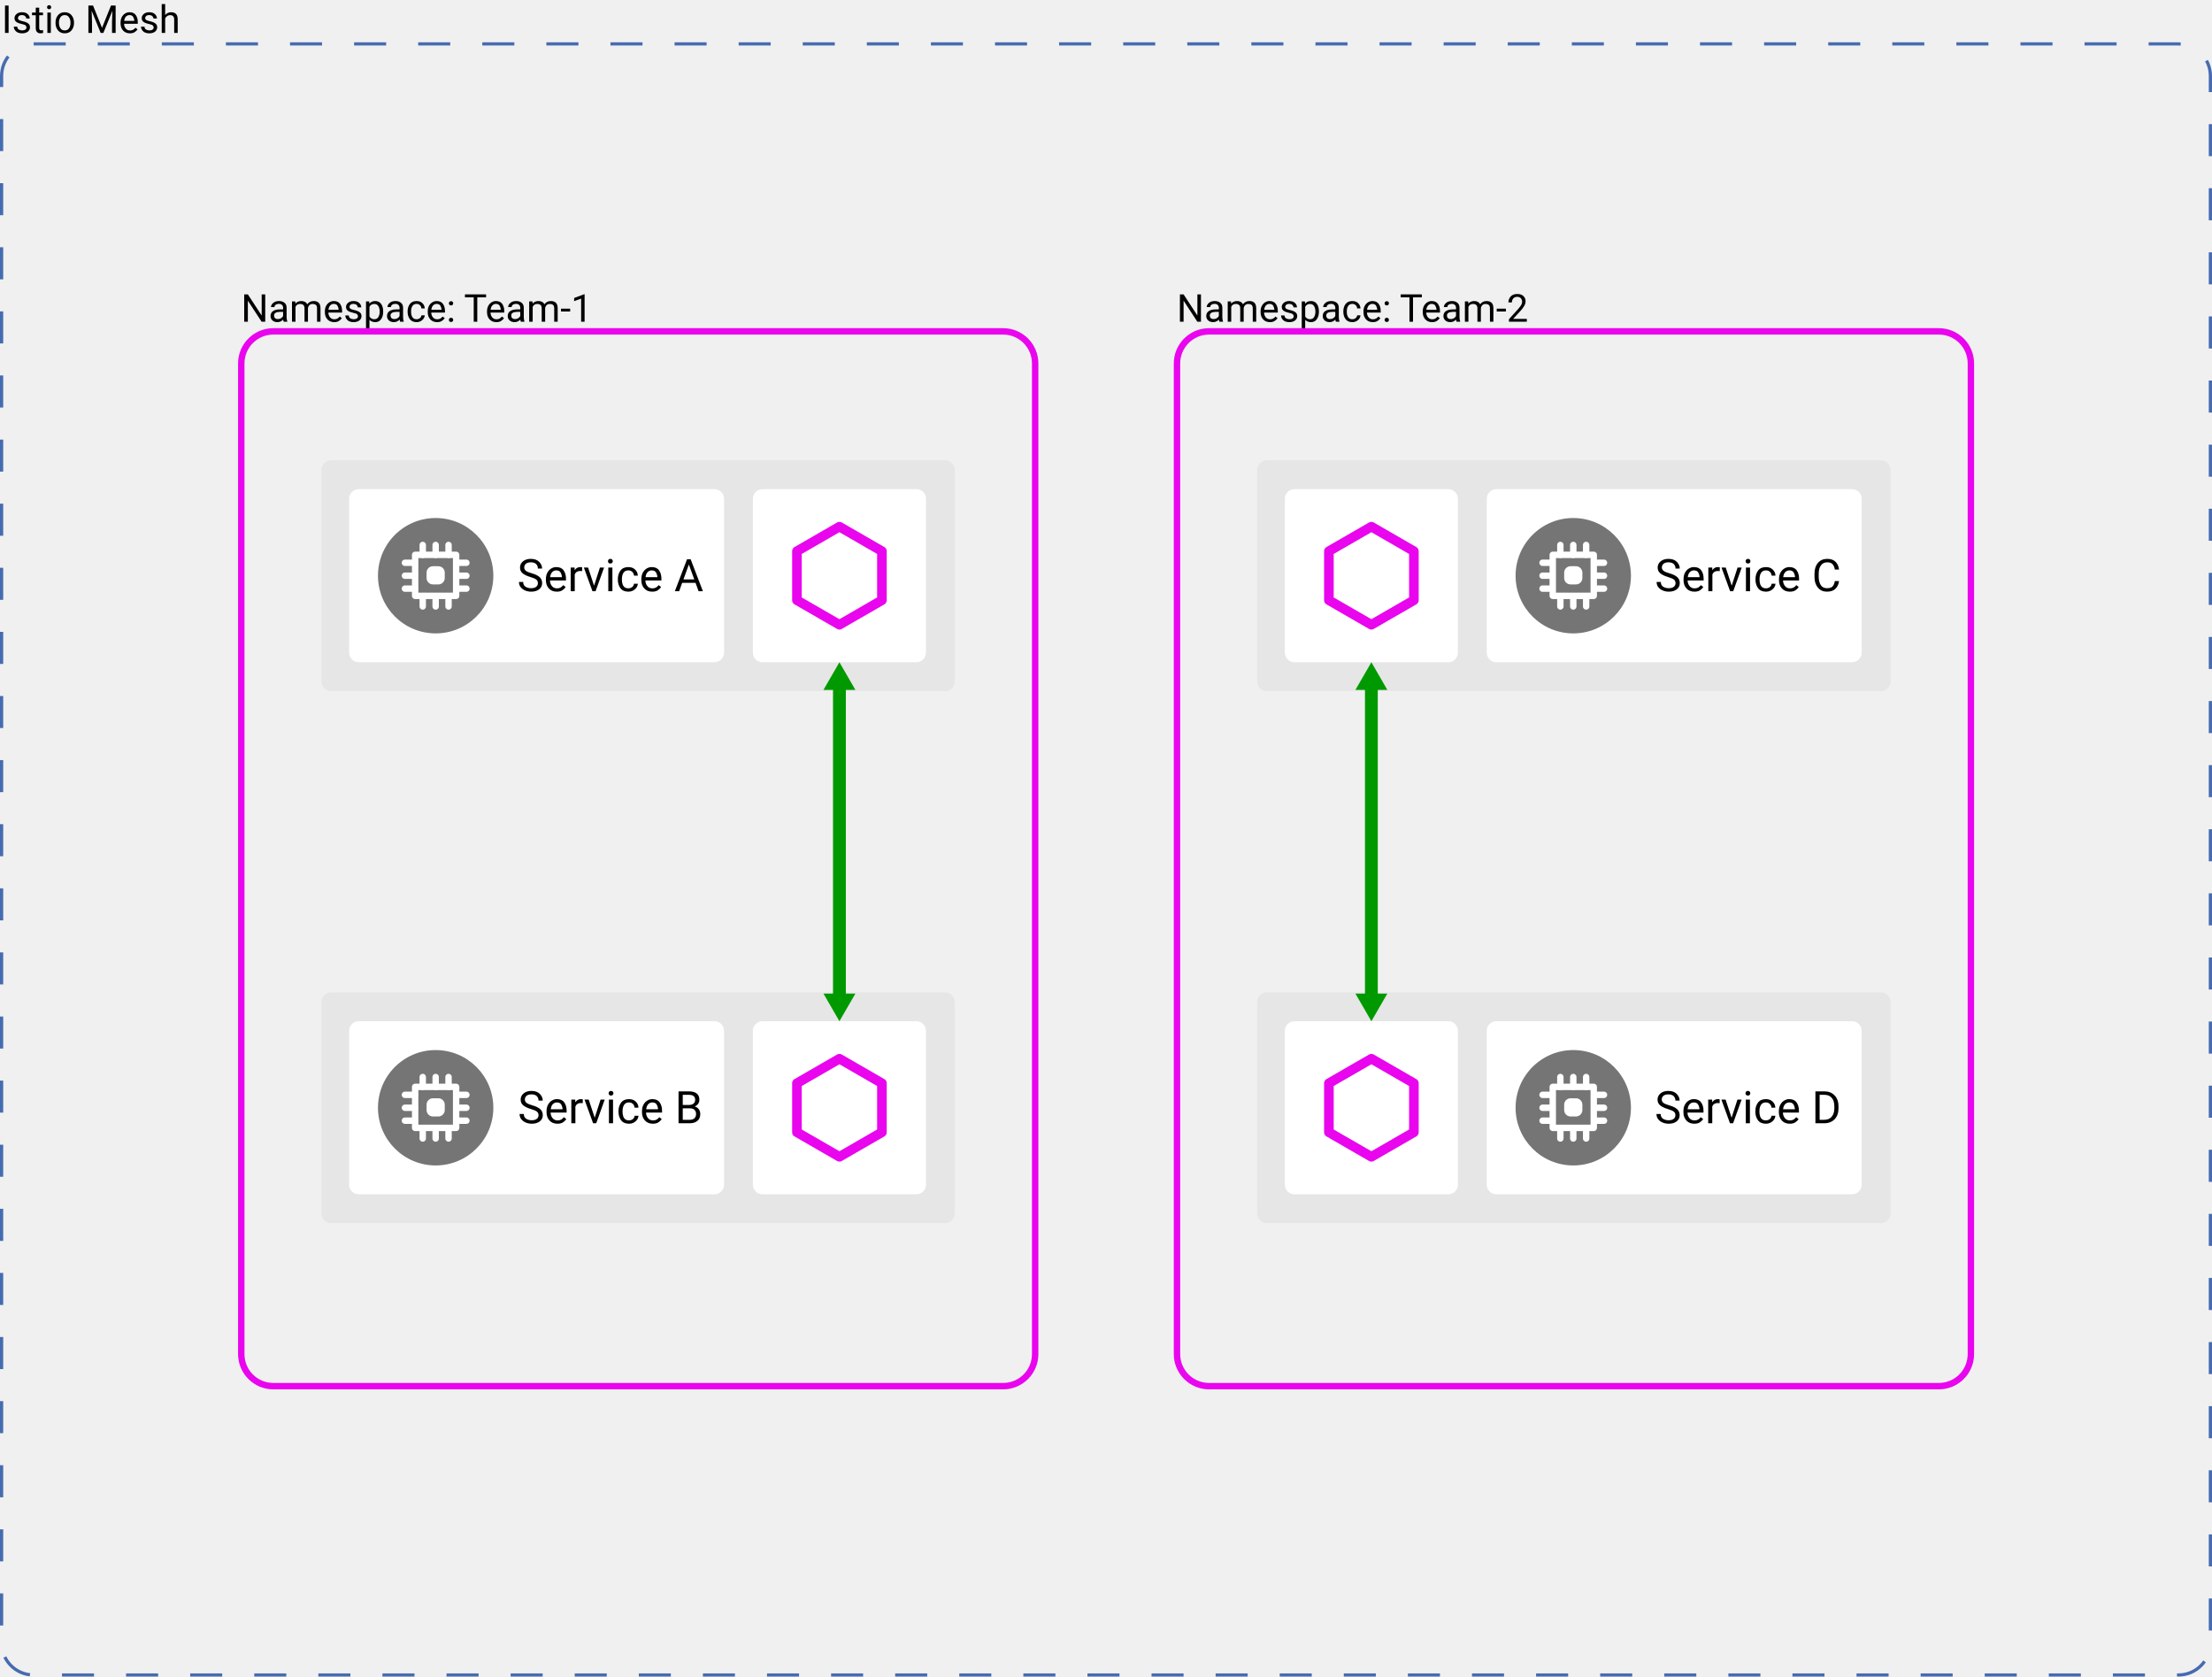
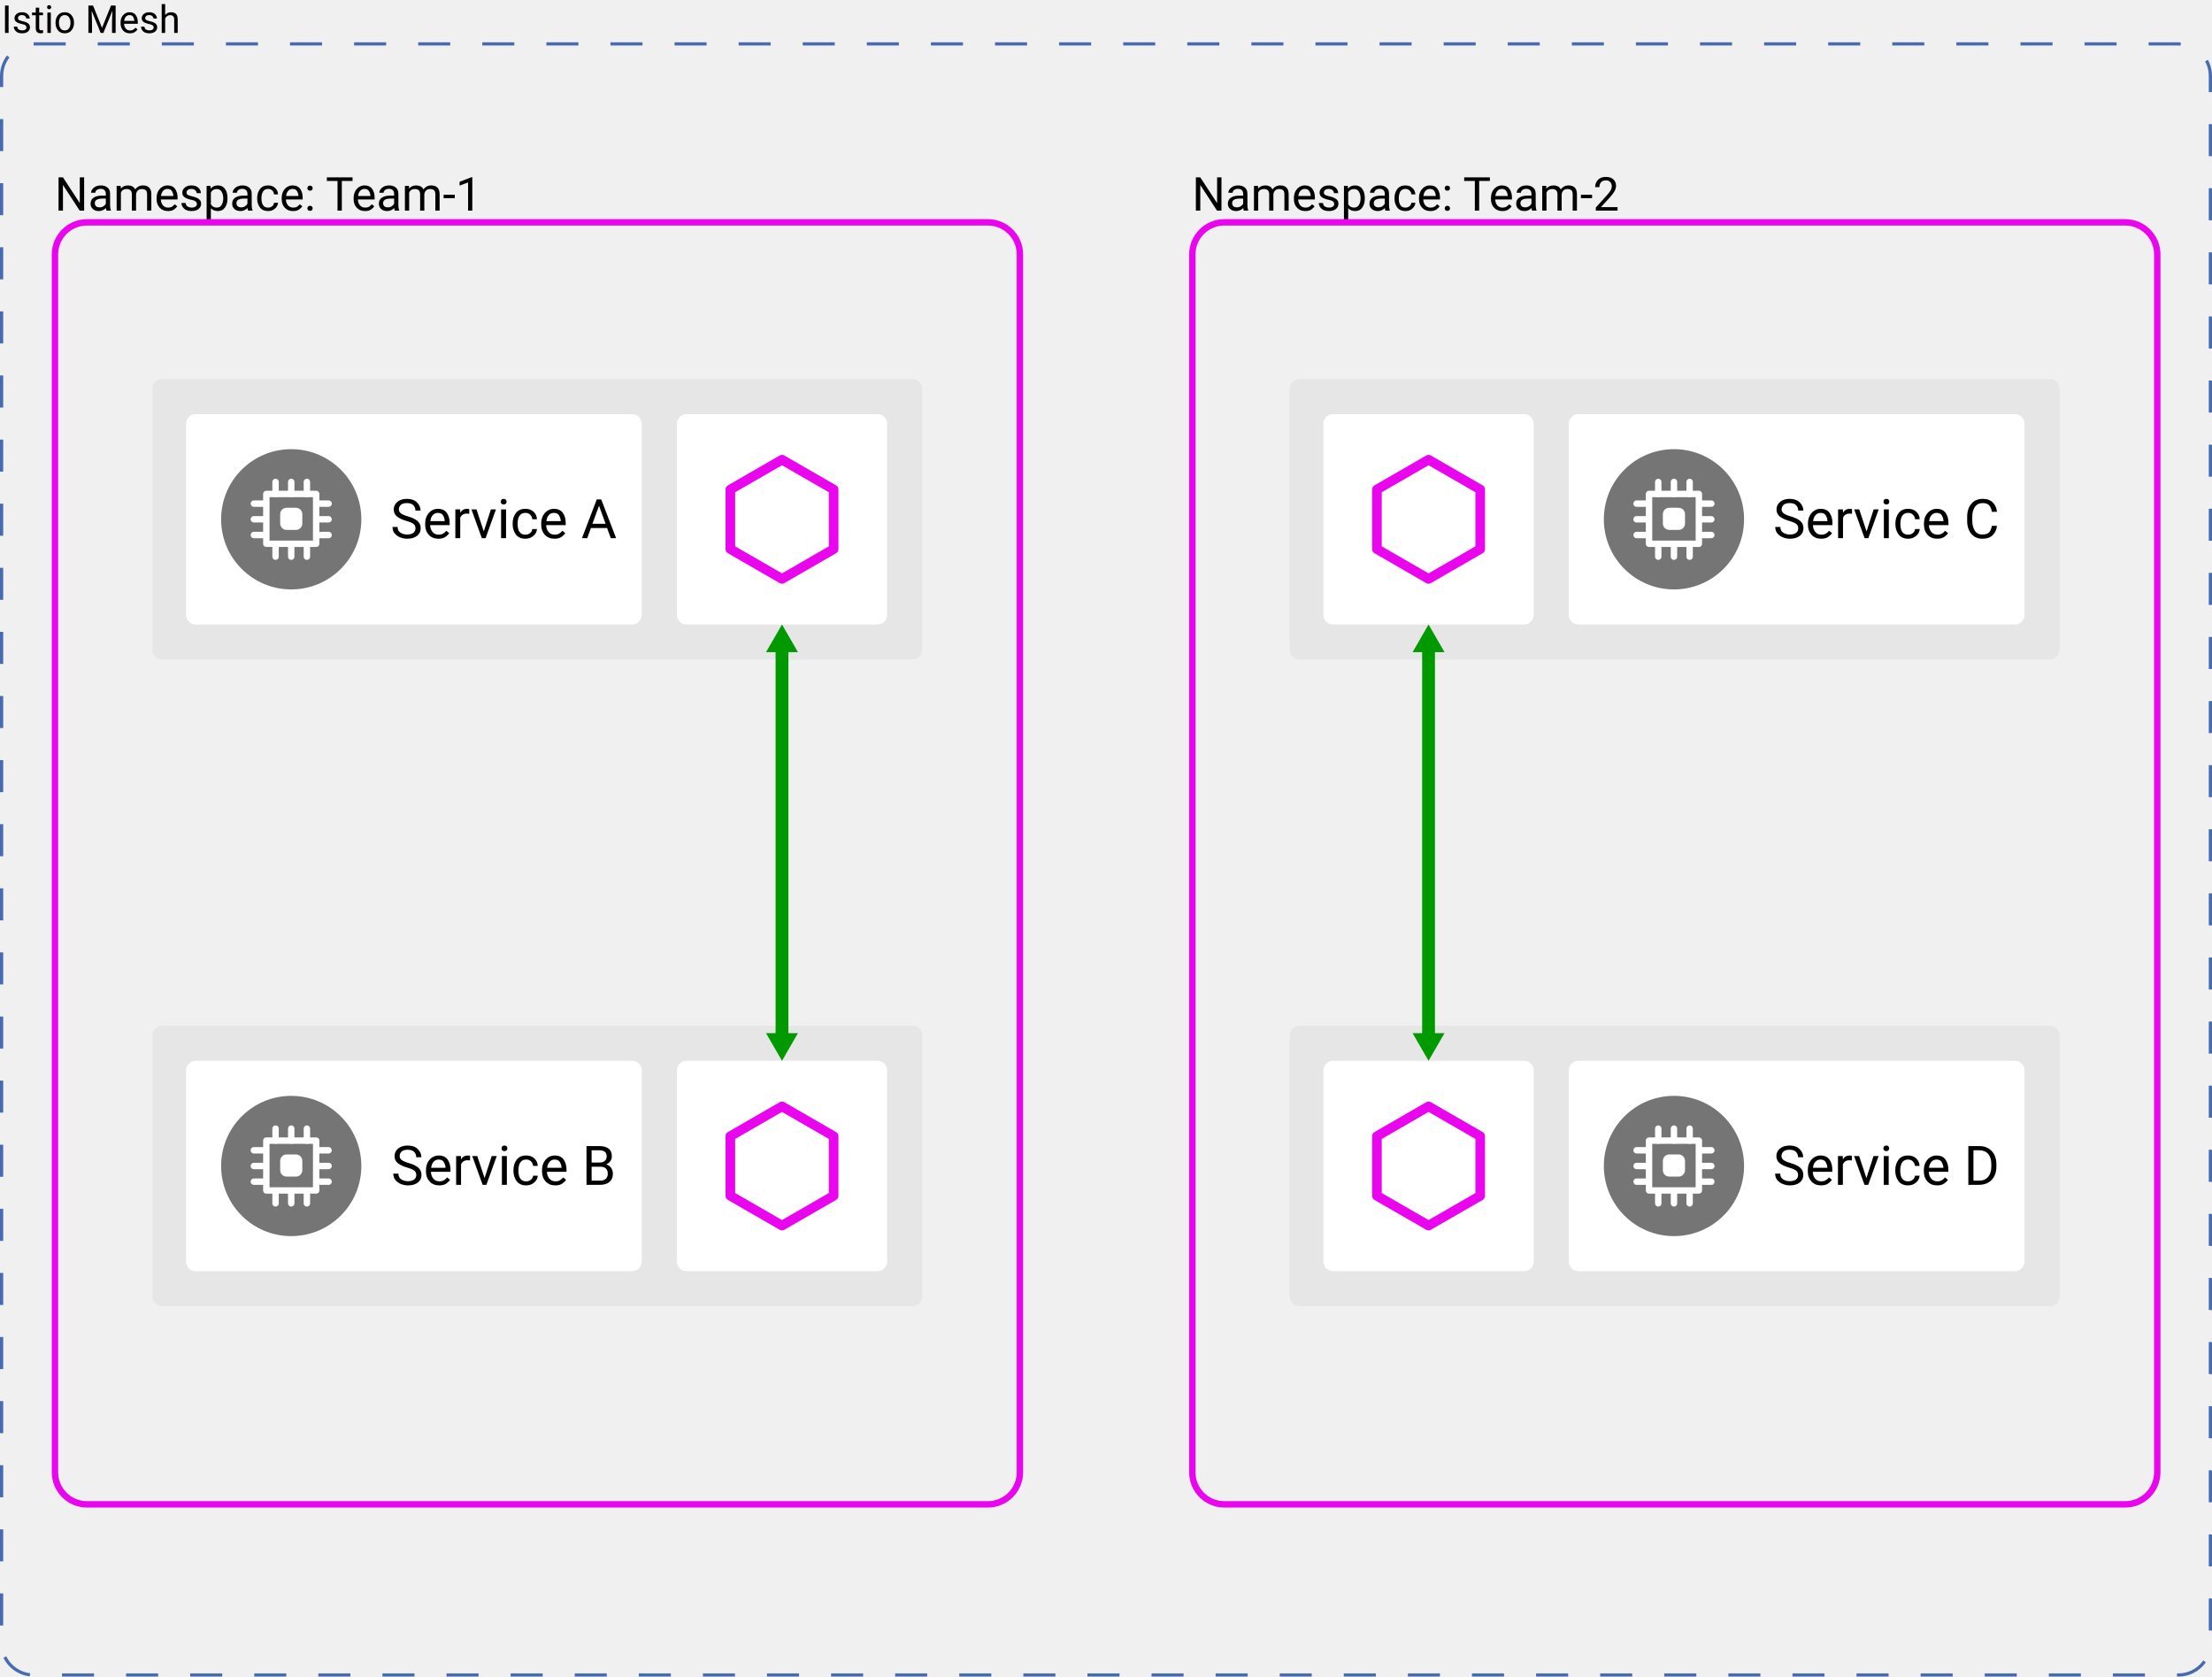
<svg xmlns="http://www.w3.org/2000/svg" viewBox="0 0 690.27 523.1">
  <defs>
-     <style>.a6d4f6ef-b3e4-49cf-9321-685de567a7d5,.aa04398b-f064-48c0-bedb-ba9bb4dc6f99,.afab5d49-d81a-48a4-a733-fe87bb0aeeee,.b31c20d6-c891-48b8-9e10-739155793b92,.b62e9a5b-1a2d-4b4d-9efb-f4cd93141975,.b6e51714-6b7d-49de-9b39-19e3c008ddc9{fill:none;}.b6e51714-6b7d-49de-9b39-19e3c008ddc9{stroke:#466bb0;stroke-dasharray:10 10;}.a6d4f6ef-b3e4-49cf-9321-685de567a7d5,.aa04398b-f064-48c0-bedb-ba9bb4dc6f99,.b62e9a5b-1a2d-4b4d-9efb-f4cd93141975,.b6e51714-6b7d-49de-9b39-19e3c008ddc9{stroke-linejoin:round;}.ab2e90ef-6281-4976-afd5-7d3b42479a5c{font-size:12px;}.ab2e90ef-6281-4976-afd5-7d3b42479a5c,.b17b2336-7744-494c-9197-24c136c1729b{font-family:Roboto-Regular, Roboto;}.bf3e1fd7-a00f-4f98-8138-fd24aa9cffa9{letter-spacing:-0.03em;}.aec444d1-e671-4af0-9e83-c16998053981{letter-spacing:-0.04em;}.aa04398b-f064-48c0-bedb-ba9bb4dc6f99,.b62e9a5b-1a2d-4b4d-9efb-f4cd93141975{stroke:#e905ee;}.a6d4f6ef-b3e4-49cf-9321-685de567a7d5,.aa04398b-f064-48c0-bedb-ba9bb4dc6f99,.b31c20d6-c891-48b8-9e10-739155793b92{stroke-width:2px;}.fe2757fe-84c5-4007-958a-c83a3ea82180{fill:#e6e6e6;}.a945b0d4-4936-4e3a-bd53-fb086df42027{fill:#fff;}.b62e9a5b-1a2d-4b4d-9efb-f4cd93141975{stroke-width:3px;}.b17b2336-7744-494c-9197-24c136c1729b{font-size:14px;}.fec7e6d3-27cc-482b-a157-14935bbf0c67{letter-spacing:0.01em;}.b7c526d8-f732-4861-9519-c33fbc2246fa{fill:#757575;}.a6d4f6ef-b3e4-49cf-9321-685de567a7d5,.b31c20d6-c891-48b8-9e10-739155793b92{stroke:#fff;}.b31c20d6-c891-48b8-9e10-739155793b92{stroke-linecap:round;}.afab5d49-d81a-48a4-a733-fe87bb0aeeee,.b31c20d6-c891-48b8-9e10-739155793b92{stroke-miterlimit:10;}.afab5d49-d81a-48a4-a733-fe87bb0aeeee{stroke:#090;stroke-width:4px;}.f539fad7-90a9-405c-ac5e-5321701d5c70{fill:#090;}</style>
+     <style>.afd8a6b3-85b9-45bf-8099-5b5e99a801c4,.b4b970f4-7e1f-4a09-85b6-8a3d675b11e4,.e5aa0623-8d0e-4d72-8ba2-95d8d3cde74a,.f5039190-b387-432f-a20c-1a4ae4212035,.f695ebd2-7d89-48a1-99c3-59f765395828,.fb99ed29-9269-43c6-a5ac-6e7b8e5b7a17{fill:none;}.b4b970f4-7e1f-4a09-85b6-8a3d675b11e4{stroke:#466bb0;stroke-dasharray:10 10;}.afd8a6b3-85b9-45bf-8099-5b5e99a801c4,.b4b970f4-7e1f-4a09-85b6-8a3d675b11e4,.f5039190-b387-432f-a20c-1a4ae4212035,.f695ebd2-7d89-48a1-99c3-59f765395828{stroke-linejoin:round;}.f14256bd-9428-46b1-8922-620438ee8ce5{font-size:12px;}.a5fd5a60-64a8-4ae1-b422-b20e84511628,.f14256bd-9428-46b1-8922-620438ee8ce5,.f5e1b3c6-e8b5-48d2-9f19-9e1bb9dbbd6a{font-family:Roboto-Regular, Roboto;}.f5e1b3c6-e8b5-48d2-9f19-9e1bb9dbbd6a{font-size:14.59px;}.e0c8d695-0878-4249-a480-41c9274cee7b{letter-spacing:-0.03em;}.b130beb6-88f9-4f2c-ace1-c70063731c00{letter-spacing:-0.04em;}.afd8a6b3-85b9-45bf-8099-5b5e99a801c4,.f695ebd2-7d89-48a1-99c3-59f765395828{stroke:#e905ee;}.afd8a6b3-85b9-45bf-8099-5b5e99a801c4,.f5039190-b387-432f-a20c-1a4ae4212035,.fb99ed29-9269-43c6-a5ac-6e7b8e5b7a17{stroke-width:2px;}.f475f57f-6461-412f-99b0-e410dba30326{fill:#e6e6e6;}.a0360abd-bd50-4b43-a0a7-ec8d15d6815f{fill:#fff;}.f695ebd2-7d89-48a1-99c3-59f765395828{stroke-width:3px;}.a5fd5a60-64a8-4ae1-b422-b20e84511628{font-size:17.02px;}.b579c93e-9b47-4dc2-8c20-32c2f0b8a961{letter-spacing:0.01em;}.b67965de-3d20-4135-adf2-0d2e8bf82d70{fill:#757575;}.f5039190-b387-432f-a20c-1a4ae4212035,.fb99ed29-9269-43c6-a5ac-6e7b8e5b7a17{stroke:#fff;}.fb99ed29-9269-43c6-a5ac-6e7b8e5b7a17{stroke-linecap:round;}.e5aa0623-8d0e-4d72-8ba2-95d8d3cde74a,.fb99ed29-9269-43c6-a5ac-6e7b8e5b7a17{stroke-miterlimit:10;}.e5aa0623-8d0e-4d72-8ba2-95d8d3cde74a{stroke:#090;stroke-width:4px;}.a1207f60-b91c-4b73-b0c7-02eb29f0c19e{fill:#090;}</style>
  </defs>
-   <g id="ec1c4d9f-c614-48dd-a163-96eff4fe9bda" data-name="iso-ns">
-     <rect class="b6e51714-6b7d-49de-9b39-19e3c008ddc9" x="0.5" y="13.7" width="689.27" height="508.9" rx="10" />
-     <text class="ab2e90ef-6281-4976-afd5-7d3b42479a5c" transform="translate(0.48 10.27)">Istio Mesh</text>
-     <text class="ab2e90ef-6281-4976-afd5-7d3b42479a5c" transform="translate(75.22 100.38)">Namespace:<tspan class="bf3e1fd7-a00f-4f98-8138-fd24aa9cffa9" x="66.95" y="0"> </tspan>
-       <tspan class="aec444d1-e671-4af0-9e83-c16998053981" x="69.58" y="0">T</tspan>
-       <tspan x="76.21" y="0">eam-1</tspan>
+   <g id="eecedede-7b1f-43fc-a8e3-49a8924904b9" data-name="iso-ns">
+     <rect class="b4b970f4-7e1f-4a09-85b6-8a3d675b11e4" x="0.5" y="13.7" width="689.27" height="508.9" rx="10" />
+     <text class="f14256bd-9428-46b1-8922-620438ee8ce5" transform="translate(0.48 10.27)">Istio Mesh</text>
+     <text class="f5e1b3c6-e8b5-48d2-9f19-9e1bb9dbbd6a" transform="translate(17.07 65.71)">Namespace:<tspan class="e0c8d695-0878-4249-a480-41c9274cee7b" x="81.37" y="0"> </tspan>
+       <tspan class="b130beb6-88f9-4f2c-ace1-c70063731c00" x="84.57" y="0">T</tspan>
+       <tspan x="92.63" y="0">eam-1</tspan>
    </text>
-     <rect class="aa04398b-f064-48c0-bedb-ba9bb4dc6f99" x="75.29" y="103.39" width="247.74" height="329.09" rx="10" />
-     <text class="ab2e90ef-6281-4976-afd5-7d3b42479a5c" transform="translate(367.22 100.38)">Namespace:<tspan class="bf3e1fd7-a00f-4f98-8138-fd24aa9cffa9" x="66.95" y="0"> </tspan>
-       <tspan class="aec444d1-e671-4af0-9e83-c16998053981" x="69.58" y="0">T</tspan>
-       <tspan x="76.21" y="0">eam-2</tspan>
+     <rect class="afd8a6b3-85b9-45bf-8099-5b5e99a801c4" x="17.15" y="69.37" width="301.12" height="399.99" rx="10" />
+     <text class="f5e1b3c6-e8b5-48d2-9f19-9e1bb9dbbd6a" transform="translate(371.98 65.71)">Namespace:<tspan class="e0c8d695-0878-4249-a480-41c9274cee7b" x="81.37" y="0"> </tspan>
+       <tspan class="b130beb6-88f9-4f2c-ace1-c70063731c00" x="84.57" y="0">T</tspan>
+       <tspan x="92.63" y="0">eam-2</tspan>
    </text>
-     <rect class="aa04398b-f064-48c0-bedb-ba9bb4dc6f99" x="367.29" y="103.39" width="247.74" height="329.09" rx="10" />
-     <rect class="fe2757fe-84c5-4007-958a-c83a3ea82180" x="392.3" y="143.62" width="197.65" height="72" rx="3" />
-     <rect class="a945b0d4-4936-4e3a-bd53-fb086df42027" x="400.95" y="152.62" width="54" height="54" rx="3" />
-     <polygon class="b62e9a5b-1a2d-4b4d-9efb-f4cd93141975" points="441.21 187.27 441.21 171.97 427.95 164.32 414.69 171.97 414.69 187.27 427.95 194.92 441.21 187.27" />
-     <rect class="a945b0d4-4936-4e3a-bd53-fb086df42027" x="463.95" y="152.62" width="117" height="54" rx="3" />
-     <text class="b17b2336-7744-494c-9197-24c136c1729b" transform="translate(516.41 184.46)">Se<tspan class="fec7e6d3-27cc-482b-a157-14935bbf0c67" x="15.72" y="0">r</tspan>
-       <tspan x="20.58" y="0">vice C</tspan>
+     <rect class="afd8a6b3-85b9-45bf-8099-5b5e99a801c4" x="372.07" y="69.37" width="301.12" height="399.99" rx="10" />
+     <rect class="f475f57f-6461-412f-99b0-e410dba30326" x="402.47" y="118.27" width="240.23" height="87.51" rx="3" />
+     <rect class="a0360abd-bd50-4b43-a0a7-ec8d15d6815f" x="412.98" y="129.21" width="65.63" height="65.63" rx="3" />
+     <polygon class="f695ebd2-7d89-48a1-99c3-59f765395828" points="461.91 171.32 461.91 152.72 445.79 143.43 429.68 152.72 429.68 171.32 445.79 180.62 461.91 171.32" />
+     <rect class="a0360abd-bd50-4b43-a0a7-ec8d15d6815f" x="489.55" y="129.21" width="142.21" height="65.63" rx="3" />
+     <text class="a5fd5a60-64a8-4ae1-b422-b20e84511628" transform="translate(553.31 167.91)">Se<tspan class="b579c93e-9b47-4dc2-8c20-32c2f0b8a961" x="19.11" y="0">r</tspan>
+       <tspan x="25.02" y="0">vice C</tspan>
    </text>
-     <circle class="b7c526d8-f732-4861-9519-c33fbc2246fa" cx="490.95" cy="179.62" r="18" />
-     <rect class="a6d4f6ef-b3e4-49cf-9321-685de567a7d5" x="484.55" y="173.11" width="12.79" height="12.79" />
-     <line class="b31c20d6-c891-48b8-9e10-739155793b92" x1="486.92" y1="173.11" x2="486.92" y2="170.03" />
-     <line class="b31c20d6-c891-48b8-9e10-739155793b92" x1="490.95" y1="173.11" x2="490.95" y2="170.03" />
-     <line class="b31c20d6-c891-48b8-9e10-739155793b92" x1="494.97" y1="173.11" x2="494.97" y2="170.03" />
-     <line class="b31c20d6-c891-48b8-9e10-739155793b92" x1="486.92" y1="189.21" x2="486.92" y2="186.13" />
-     <line class="b31c20d6-c891-48b8-9e10-739155793b92" x1="490.95" y1="189.21" x2="490.95" y2="186.13" />
-     <line class="b31c20d6-c891-48b8-9e10-739155793b92" x1="494.97" y1="189.21" x2="494.97" y2="186.13" />
-     <line class="b31c20d6-c891-48b8-9e10-739155793b92" x1="484.44" y1="183.65" x2="481.36" y2="183.65" />
-     <line class="b31c20d6-c891-48b8-9e10-739155793b92" x1="484.44" y1="179.62" x2="481.36" y2="179.62" />
-     <line class="b31c20d6-c891-48b8-9e10-739155793b92" x1="484.44" y1="175.59" x2="481.36" y2="175.59" />
-     <line class="b31c20d6-c891-48b8-9e10-739155793b92" x1="500.54" y1="183.65" x2="497.46" y2="183.65" />
-     <line class="b31c20d6-c891-48b8-9e10-739155793b92" x1="500.54" y1="179.62" x2="497.46" y2="179.62" />
-     <line class="b31c20d6-c891-48b8-9e10-739155793b92" x1="500.54" y1="175.59" x2="497.46" y2="175.59" />
-     <rect class="a945b0d4-4936-4e3a-bd53-fb086df42027" x="488.11" y="176.66" width="5.68" height="5.68" rx="2" />
-     <rect class="fe2757fe-84c5-4007-958a-c83a3ea82180" x="100.3" y="143.62" width="197.65" height="72" rx="3" />
-     <rect class="a945b0d4-4936-4e3a-bd53-fb086df42027" x="108.95" y="152.62" width="117" height="54" rx="3" />
-     <text class="b17b2336-7744-494c-9197-24c136c1729b" transform="translate(161.4 184.46)">Se<tspan class="fec7e6d3-27cc-482b-a157-14935bbf0c67" x="15.72" y="0">r</tspan>
-       <tspan x="20.58" y="0">vice A</tspan>
+     <circle class="b67965de-3d20-4135-adf2-0d2e8bf82d70" cx="522.37" cy="162.02" r="21.88" />
+     <rect class="f5039190-b387-432f-a20c-1a4ae4212035" x="514.59" y="154.11" width="15.55" height="15.55" />
+     <line class="fb99ed29-9269-43c6-a5ac-6e7b8e5b7a17" x1="517.47" y1="154.11" x2="517.47" y2="150.36" />
+     <line class="fb99ed29-9269-43c6-a5ac-6e7b8e5b7a17" x1="522.37" y1="154.11" x2="522.37" y2="150.36" />
+     <line class="fb99ed29-9269-43c6-a5ac-6e7b8e5b7a17" x1="527.26" y1="154.11" x2="527.26" y2="150.36" />
+     <line class="fb99ed29-9269-43c6-a5ac-6e7b8e5b7a17" x1="517.47" y1="173.68" x2="517.47" y2="169.94" />
+     <line class="fb99ed29-9269-43c6-a5ac-6e7b8e5b7a17" x1="522.37" y1="173.68" x2="522.37" y2="169.94" />
+     <line class="fb99ed29-9269-43c6-a5ac-6e7b8e5b7a17" x1="527.26" y1="173.68" x2="527.26" y2="169.94" />
+     <line class="fb99ed29-9269-43c6-a5ac-6e7b8e5b7a17" x1="514.45" y1="166.92" x2="510.71" y2="166.92" />
+     <line class="fb99ed29-9269-43c6-a5ac-6e7b8e5b7a17" x1="514.45" y1="162.02" x2="510.71" y2="162.02" />
+     <line class="fb99ed29-9269-43c6-a5ac-6e7b8e5b7a17" x1="514.45" y1="157.13" x2="510.71" y2="157.13" />
+     <line class="fb99ed29-9269-43c6-a5ac-6e7b8e5b7a17" x1="534.03" y1="166.92" x2="530.28" y2="166.92" />
+     <line class="fb99ed29-9269-43c6-a5ac-6e7b8e5b7a17" x1="534.03" y1="162.02" x2="530.28" y2="162.02" />
+     <line class="fb99ed29-9269-43c6-a5ac-6e7b8e5b7a17" x1="534.03" y1="157.13" x2="530.28" y2="157.13" />
+     <rect class="a0360abd-bd50-4b43-a0a7-ec8d15d6815f" x="518.91" y="158.42" width="6.91" height="6.91" rx="2" />
+     <rect class="f475f57f-6461-412f-99b0-e410dba30326" x="47.55" y="118.27" width="240.23" height="87.51" rx="3" />
+     <rect class="a0360abd-bd50-4b43-a0a7-ec8d15d6815f" x="58.06" y="129.21" width="142.21" height="65.63" rx="3" />
+     <text class="a5fd5a60-64a8-4ae1-b422-b20e84511628" transform="translate(121.81 167.91)">Se<tspan class="b579c93e-9b47-4dc2-8c20-32c2f0b8a961" x="19.11" y="0">r</tspan>
+       <tspan x="25.02" y="0">vice A</tspan>
    </text>
-     <circle class="b7c526d8-f732-4861-9519-c33fbc2246fa" cx="135.95" cy="179.62" r="18" />
-     <rect class="a6d4f6ef-b3e4-49cf-9321-685de567a7d5" x="129.55" y="173.11" width="12.79" height="12.79" />
-     <line class="b31c20d6-c891-48b8-9e10-739155793b92" x1="131.92" y1="173.11" x2="131.92" y2="170.03" />
-     <line class="b31c20d6-c891-48b8-9e10-739155793b92" x1="135.95" y1="173.11" x2="135.95" y2="170.03" />
-     <line class="b31c20d6-c891-48b8-9e10-739155793b92" x1="139.97" y1="173.11" x2="139.97" y2="170.03" />
-     <line class="b31c20d6-c891-48b8-9e10-739155793b92" x1="131.92" y1="189.21" x2="131.92" y2="186.13" />
-     <line class="b31c20d6-c891-48b8-9e10-739155793b92" x1="135.95" y1="189.21" x2="135.95" y2="186.13" />
-     <line class="b31c20d6-c891-48b8-9e10-739155793b92" x1="139.97" y1="189.21" x2="139.97" y2="186.13" />
-     <line class="b31c20d6-c891-48b8-9e10-739155793b92" x1="129.44" y1="183.65" x2="126.36" y2="183.65" />
-     <line class="b31c20d6-c891-48b8-9e10-739155793b92" x1="129.44" y1="179.62" x2="126.36" y2="179.62" />
-     <line class="b31c20d6-c891-48b8-9e10-739155793b92" x1="129.44" y1="175.59" x2="126.36" y2="175.59" />
-     <line class="b31c20d6-c891-48b8-9e10-739155793b92" x1="145.54" y1="183.65" x2="142.46" y2="183.65" />
-     <line class="b31c20d6-c891-48b8-9e10-739155793b92" x1="145.54" y1="179.62" x2="142.46" y2="179.62" />
-     <line class="b31c20d6-c891-48b8-9e10-739155793b92" x1="145.54" y1="175.59" x2="142.46" y2="175.59" />
-     <rect class="a945b0d4-4936-4e3a-bd53-fb086df42027" x="133.11" y="176.66" width="5.68" height="5.68" rx="2" />
-     <rect class="a945b0d4-4936-4e3a-bd53-fb086df42027" x="234.95" y="152.62" width="54" height="54" rx="3" />
-     <polygon class="b62e9a5b-1a2d-4b4d-9efb-f4cd93141975" points="275.21 187.27 275.21 171.97 261.95 164.32 248.69 171.97 248.69 187.27 261.95 194.92 275.21 187.27" />
-     <rect class="fe2757fe-84c5-4007-958a-c83a3ea82180" x="392.3" y="309.62" width="197.65" height="72" rx="3" />
-     <rect class="a945b0d4-4936-4e3a-bd53-fb086df42027" x="400.95" y="318.62" width="54" height="54" rx="3" />
-     <polygon class="b62e9a5b-1a2d-4b4d-9efb-f4cd93141975" points="441.21 353.27 441.21 337.97 427.95 330.32 414.69 337.97 414.69 353.27 427.95 360.92 441.21 353.27" />
-     <rect class="a945b0d4-4936-4e3a-bd53-fb086df42027" x="463.95" y="318.62" width="117" height="54" rx="3" />
-     <text class="b17b2336-7744-494c-9197-24c136c1729b" transform="translate(516.37 350.46)">Se<tspan class="fec7e6d3-27cc-482b-a157-14935bbf0c67" x="15.72" y="0">r</tspan>
-       <tspan x="20.58" y="0">vice D</tspan>
+     <circle class="b67965de-3d20-4135-adf2-0d2e8bf82d70" cx="90.88" cy="162.02" r="21.88" />
+     <rect class="f5039190-b387-432f-a20c-1a4ae4212035" x="83.11" y="154.11" width="15.55" height="15.55" />
+     <line class="fb99ed29-9269-43c6-a5ac-6e7b8e5b7a17" x1="85.99" y1="154.11" x2="85.99" y2="150.36" />
+     <line class="fb99ed29-9269-43c6-a5ac-6e7b8e5b7a17" x1="90.88" y1="154.11" x2="90.88" y2="150.36" />
+     <line class="fb99ed29-9269-43c6-a5ac-6e7b8e5b7a17" x1="95.77" y1="154.11" x2="95.77" y2="150.36" />
+     <line class="fb99ed29-9269-43c6-a5ac-6e7b8e5b7a17" x1="85.99" y1="173.68" x2="85.99" y2="169.94" />
+     <line class="fb99ed29-9269-43c6-a5ac-6e7b8e5b7a17" x1="90.88" y1="173.68" x2="90.88" y2="169.94" />
+     <line class="fb99ed29-9269-43c6-a5ac-6e7b8e5b7a17" x1="95.77" y1="173.68" x2="95.77" y2="169.94" />
+     <line class="fb99ed29-9269-43c6-a5ac-6e7b8e5b7a17" x1="82.96" y1="166.92" x2="79.22" y2="166.92" />
+     <line class="fb99ed29-9269-43c6-a5ac-6e7b8e5b7a17" x1="82.96" y1="162.02" x2="79.22" y2="162.02" />
+     <line class="fb99ed29-9269-43c6-a5ac-6e7b8e5b7a17" x1="82.96" y1="157.13" x2="79.22" y2="157.13" />
+     <line class="fb99ed29-9269-43c6-a5ac-6e7b8e5b7a17" x1="102.54" y1="166.92" x2="98.8" y2="166.92" />
+     <line class="fb99ed29-9269-43c6-a5ac-6e7b8e5b7a17" x1="102.54" y1="162.02" x2="98.8" y2="162.02" />
+     <line class="fb99ed29-9269-43c6-a5ac-6e7b8e5b7a17" x1="102.54" y1="157.13" x2="98.8" y2="157.13" />
+     <rect class="a0360abd-bd50-4b43-a0a7-ec8d15d6815f" x="87.43" y="158.42" width="6.91" height="6.91" rx="2" />
+     <rect class="a0360abd-bd50-4b43-a0a7-ec8d15d6815f" x="211.21" y="129.21" width="65.63" height="65.63" rx="3" />
+     <polygon class="f695ebd2-7d89-48a1-99c3-59f765395828" points="260.14 171.32 260.14 152.72 244.03 143.43 227.91 152.72 227.91 171.32 244.03 180.62 260.14 171.32" />
+     <rect class="f475f57f-6461-412f-99b0-e410dba30326" x="402.47" y="320.03" width="240.23" height="87.51" rx="3" />
+     <rect class="a0360abd-bd50-4b43-a0a7-ec8d15d6815f" x="412.98" y="330.97" width="65.63" height="65.63" rx="3" />
+     <polygon class="f695ebd2-7d89-48a1-99c3-59f765395828" points="461.91 373.09 461.91 354.49 445.79 345.19 429.68 354.49 429.68 373.09 445.79 382.38 461.91 373.09" />
+     <rect class="a0360abd-bd50-4b43-a0a7-ec8d15d6815f" x="489.55" y="330.97" width="142.21" height="65.63" rx="3" />
+     <text class="a5fd5a60-64a8-4ae1-b422-b20e84511628" transform="translate(553.27 369.67)">Se<tspan class="b579c93e-9b47-4dc2-8c20-32c2f0b8a961" x="19.11" y="0">r</tspan>
+       <tspan x="25.02" y="0">vice D</tspan>
    </text>
-     <circle class="b7c526d8-f732-4861-9519-c33fbc2246fa" cx="490.95" cy="345.62" r="18" />
-     <rect class="a6d4f6ef-b3e4-49cf-9321-685de567a7d5" x="484.55" y="339.11" width="12.79" height="12.79" />
-     <line class="b31c20d6-c891-48b8-9e10-739155793b92" x1="486.92" y1="339.11" x2="486.92" y2="336.03" />
-     <line class="b31c20d6-c891-48b8-9e10-739155793b92" x1="490.95" y1="339.11" x2="490.95" y2="336.03" />
-     <line class="b31c20d6-c891-48b8-9e10-739155793b92" x1="494.97" y1="339.11" x2="494.97" y2="336.03" />
-     <line class="b31c20d6-c891-48b8-9e10-739155793b92" x1="486.92" y1="355.21" x2="486.92" y2="352.13" />
-     <line class="b31c20d6-c891-48b8-9e10-739155793b92" x1="490.95" y1="355.21" x2="490.95" y2="352.13" />
-     <line class="b31c20d6-c891-48b8-9e10-739155793b92" x1="494.97" y1="355.21" x2="494.97" y2="352.13" />
-     <line class="b31c20d6-c891-48b8-9e10-739155793b92" x1="484.44" y1="349.65" x2="481.36" y2="349.65" />
-     <line class="b31c20d6-c891-48b8-9e10-739155793b92" x1="484.44" y1="345.62" x2="481.36" y2="345.62" />
-     <line class="b31c20d6-c891-48b8-9e10-739155793b92" x1="484.44" y1="341.59" x2="481.36" y2="341.59" />
-     <line class="b31c20d6-c891-48b8-9e10-739155793b92" x1="500.54" y1="349.65" x2="497.46" y2="349.65" />
-     <line class="b31c20d6-c891-48b8-9e10-739155793b92" x1="500.54" y1="345.62" x2="497.46" y2="345.62" />
-     <line class="b31c20d6-c891-48b8-9e10-739155793b92" x1="500.54" y1="341.59" x2="497.46" y2="341.59" />
-     <rect class="a945b0d4-4936-4e3a-bd53-fb086df42027" x="488.11" y="342.66" width="5.68" height="5.68" rx="2" />
-     <rect class="fe2757fe-84c5-4007-958a-c83a3ea82180" x="100.3" y="309.62" width="197.65" height="72" rx="3" />
-     <rect class="a945b0d4-4936-4e3a-bd53-fb086df42027" x="108.95" y="318.62" width="117" height="54" rx="3" />
-     <text class="b17b2336-7744-494c-9197-24c136c1729b" transform="translate(161.6 350.46)">Se<tspan class="fec7e6d3-27cc-482b-a157-14935bbf0c67" x="15.72" y="0">r</tspan>
-       <tspan x="20.58" y="0">vice B</tspan>
+     <circle class="b67965de-3d20-4135-adf2-0d2e8bf82d70" cx="522.37" cy="363.79" r="21.88" />
+     <rect class="f5039190-b387-432f-a20c-1a4ae4212035" x="514.59" y="355.87" width="15.55" height="15.55" />
+     <line class="fb99ed29-9269-43c6-a5ac-6e7b8e5b7a17" x1="517.47" y1="355.87" x2="517.47" y2="352.13" />
+     <line class="fb99ed29-9269-43c6-a5ac-6e7b8e5b7a17" x1="522.37" y1="355.87" x2="522.37" y2="352.13" />
+     <line class="fb99ed29-9269-43c6-a5ac-6e7b8e5b7a17" x1="527.26" y1="355.87" x2="527.26" y2="352.13" />
+     <line class="fb99ed29-9269-43c6-a5ac-6e7b8e5b7a17" x1="517.47" y1="375.45" x2="517.47" y2="371.7" />
+     <line class="fb99ed29-9269-43c6-a5ac-6e7b8e5b7a17" x1="522.37" y1="375.45" x2="522.37" y2="371.7" />
+     <line class="fb99ed29-9269-43c6-a5ac-6e7b8e5b7a17" x1="527.26" y1="375.45" x2="527.26" y2="371.7" />
+     <line class="fb99ed29-9269-43c6-a5ac-6e7b8e5b7a17" x1="514.45" y1="368.68" x2="510.71" y2="368.68" />
+     <line class="fb99ed29-9269-43c6-a5ac-6e7b8e5b7a17" x1="514.45" y1="363.79" x2="510.71" y2="363.79" />
+     <line class="fb99ed29-9269-43c6-a5ac-6e7b8e5b7a17" x1="514.45" y1="358.89" x2="510.71" y2="358.89" />
+     <line class="fb99ed29-9269-43c6-a5ac-6e7b8e5b7a17" x1="534.03" y1="368.68" x2="530.28" y2="368.68" />
+     <line class="fb99ed29-9269-43c6-a5ac-6e7b8e5b7a17" x1="534.03" y1="363.79" x2="530.28" y2="363.79" />
+     <line class="fb99ed29-9269-43c6-a5ac-6e7b8e5b7a17" x1="534.03" y1="358.89" x2="530.28" y2="358.89" />
+     <rect class="a0360abd-bd50-4b43-a0a7-ec8d15d6815f" x="518.91" y="360.19" width="6.91" height="6.91" rx="2" />
+     <rect class="f475f57f-6461-412f-99b0-e410dba30326" x="47.55" y="320.03" width="240.23" height="87.51" rx="3" />
+     <rect class="a0360abd-bd50-4b43-a0a7-ec8d15d6815f" x="58.06" y="330.97" width="142.21" height="65.63" rx="3" />
+     <text class="a5fd5a60-64a8-4ae1-b422-b20e84511628" transform="translate(122.06 369.67)">Se<tspan class="b579c93e-9b47-4dc2-8c20-32c2f0b8a961" x="19.11" y="0">r</tspan>
+       <tspan x="25.02" y="0">vice B</tspan>
    </text>
-     <circle class="b7c526d8-f732-4861-9519-c33fbc2246fa" cx="135.95" cy="345.62" r="18" />
-     <rect class="a6d4f6ef-b3e4-49cf-9321-685de567a7d5" x="129.55" y="339.11" width="12.79" height="12.79" />
-     <line class="b31c20d6-c891-48b8-9e10-739155793b92" x1="131.92" y1="339.11" x2="131.92" y2="336.03" />
-     <line class="b31c20d6-c891-48b8-9e10-739155793b92" x1="135.95" y1="339.11" x2="135.95" y2="336.03" />
-     <line class="b31c20d6-c891-48b8-9e10-739155793b92" x1="139.97" y1="339.11" x2="139.97" y2="336.03" />
-     <line class="b31c20d6-c891-48b8-9e10-739155793b92" x1="131.92" y1="355.21" x2="131.92" y2="352.13" />
-     <line class="b31c20d6-c891-48b8-9e10-739155793b92" x1="135.95" y1="355.21" x2="135.95" y2="352.13" />
-     <line class="b31c20d6-c891-48b8-9e10-739155793b92" x1="139.97" y1="355.21" x2="139.97" y2="352.13" />
-     <line class="b31c20d6-c891-48b8-9e10-739155793b92" x1="129.44" y1="349.65" x2="126.36" y2="349.65" />
-     <line class="b31c20d6-c891-48b8-9e10-739155793b92" x1="129.44" y1="345.62" x2="126.36" y2="345.62" />
-     <line class="b31c20d6-c891-48b8-9e10-739155793b92" x1="129.44" y1="341.59" x2="126.36" y2="341.59" />
-     <line class="b31c20d6-c891-48b8-9e10-739155793b92" x1="145.54" y1="349.65" x2="142.46" y2="349.65" />
-     <line class="b31c20d6-c891-48b8-9e10-739155793b92" x1="145.54" y1="345.62" x2="142.46" y2="345.62" />
-     <line class="b31c20d6-c891-48b8-9e10-739155793b92" x1="145.54" y1="341.59" x2="142.46" y2="341.59" />
-     <rect class="a945b0d4-4936-4e3a-bd53-fb086df42027" x="133.11" y="342.66" width="5.68" height="5.68" rx="2" />
-     <rect class="a945b0d4-4936-4e3a-bd53-fb086df42027" x="234.95" y="318.62" width="54" height="54" rx="3" />
-     <polygon class="b62e9a5b-1a2d-4b4d-9efb-f4cd93141975" points="275.21 353.27 275.21 337.97 261.95 330.32 248.69 337.97 248.69 353.27 261.95 360.92 275.21 353.27" />
-     <line class="afab5d49-d81a-48a4-a733-fe87bb0aeeee" x1="261.95" y1="213.8" x2="261.95" y2="311.45" />
-     <polygon class="f539fad7-90a9-405c-ac5e-5321701d5c70" points="256.96 215.26 261.95 206.62 266.94 215.26 256.96 215.26" />
-     <polygon class="f539fad7-90a9-405c-ac5e-5321701d5c70" points="256.96 309.99 261.95 318.62 266.94 309.99 256.96 309.99" />
-     <line class="afab5d49-d81a-48a4-a733-fe87bb0aeeee" x1="427.95" y1="213.8" x2="427.95" y2="311.45" />
-     <polygon class="f539fad7-90a9-405c-ac5e-5321701d5c70" points="422.96 215.26 427.95 206.62 432.94 215.26 422.96 215.26" />
-     <polygon class="f539fad7-90a9-405c-ac5e-5321701d5c70" points="422.96 309.99 427.95 318.62 432.94 309.99 422.96 309.99" />
+     <circle class="b67965de-3d20-4135-adf2-0d2e8bf82d70" cx="90.88" cy="363.79" r="21.88" />
+     <rect class="f5039190-b387-432f-a20c-1a4ae4212035" x="83.11" y="355.87" width="15.55" height="15.55" />
+     <line class="fb99ed29-9269-43c6-a5ac-6e7b8e5b7a17" x1="85.99" y1="355.87" x2="85.99" y2="352.13" />
+     <line class="fb99ed29-9269-43c6-a5ac-6e7b8e5b7a17" x1="90.88" y1="355.87" x2="90.88" y2="352.13" />
+     <line class="fb99ed29-9269-43c6-a5ac-6e7b8e5b7a17" x1="95.77" y1="355.87" x2="95.77" y2="352.13" />
+     <line class="fb99ed29-9269-43c6-a5ac-6e7b8e5b7a17" x1="85.99" y1="375.45" x2="85.99" y2="371.7" />
+     <line class="fb99ed29-9269-43c6-a5ac-6e7b8e5b7a17" x1="90.88" y1="375.45" x2="90.88" y2="371.7" />
+     <line class="fb99ed29-9269-43c6-a5ac-6e7b8e5b7a17" x1="95.77" y1="375.45" x2="95.77" y2="371.7" />
+     <line class="fb99ed29-9269-43c6-a5ac-6e7b8e5b7a17" x1="82.96" y1="368.68" x2="79.22" y2="368.68" />
+     <line class="fb99ed29-9269-43c6-a5ac-6e7b8e5b7a17" x1="82.96" y1="363.79" x2="79.22" y2="363.79" />
+     <line class="fb99ed29-9269-43c6-a5ac-6e7b8e5b7a17" x1="82.96" y1="358.89" x2="79.22" y2="358.89" />
+     <line class="fb99ed29-9269-43c6-a5ac-6e7b8e5b7a17" x1="102.54" y1="368.68" x2="98.8" y2="368.68" />
+     <line class="fb99ed29-9269-43c6-a5ac-6e7b8e5b7a17" x1="102.54" y1="363.79" x2="98.8" y2="363.79" />
+     <line class="fb99ed29-9269-43c6-a5ac-6e7b8e5b7a17" x1="102.54" y1="358.89" x2="98.8" y2="358.89" />
+     <rect class="a0360abd-bd50-4b43-a0a7-ec8d15d6815f" x="87.43" y="360.19" width="6.91" height="6.91" rx="2" />
+     <rect class="a0360abd-bd50-4b43-a0a7-ec8d15d6815f" x="211.21" y="330.97" width="65.63" height="65.63" rx="3" />
+     <polygon class="f695ebd2-7d89-48a1-99c3-59f765395828" points="260.14 373.09 260.14 354.49 244.03 345.19 227.91 354.49 227.91 373.09 244.03 382.38 260.14 373.09" />
+     <line class="e5aa0623-8d0e-4d72-8ba2-95d8d3cde74a" x1="244.03" y1="202.02" x2="244.03" y2="323.79" />
+     <polygon class="a1207f60-b91c-4b73-b0c7-02eb29f0c19e" points="239.04 203.48 244.03 194.84 249.01 203.48 239.04 203.48" />
+     <polygon class="a1207f60-b91c-4b73-b0c7-02eb29f0c19e" points="239.04 322.34 244.03 330.97 249.01 322.34 239.04 322.34" />
+     <line class="e5aa0623-8d0e-4d72-8ba2-95d8d3cde74a" x1="445.79" y1="202.02" x2="445.79" y2="323.79" />
+     <polygon class="a1207f60-b91c-4b73-b0c7-02eb29f0c19e" points="440.81 203.48 445.79 194.84 450.78 203.48 440.81 203.48" />
+     <polygon class="a1207f60-b91c-4b73-b0c7-02eb29f0c19e" points="440.81 322.34 445.79 330.97 450.78 322.34 440.81 322.34" />
  </g>
</svg>
